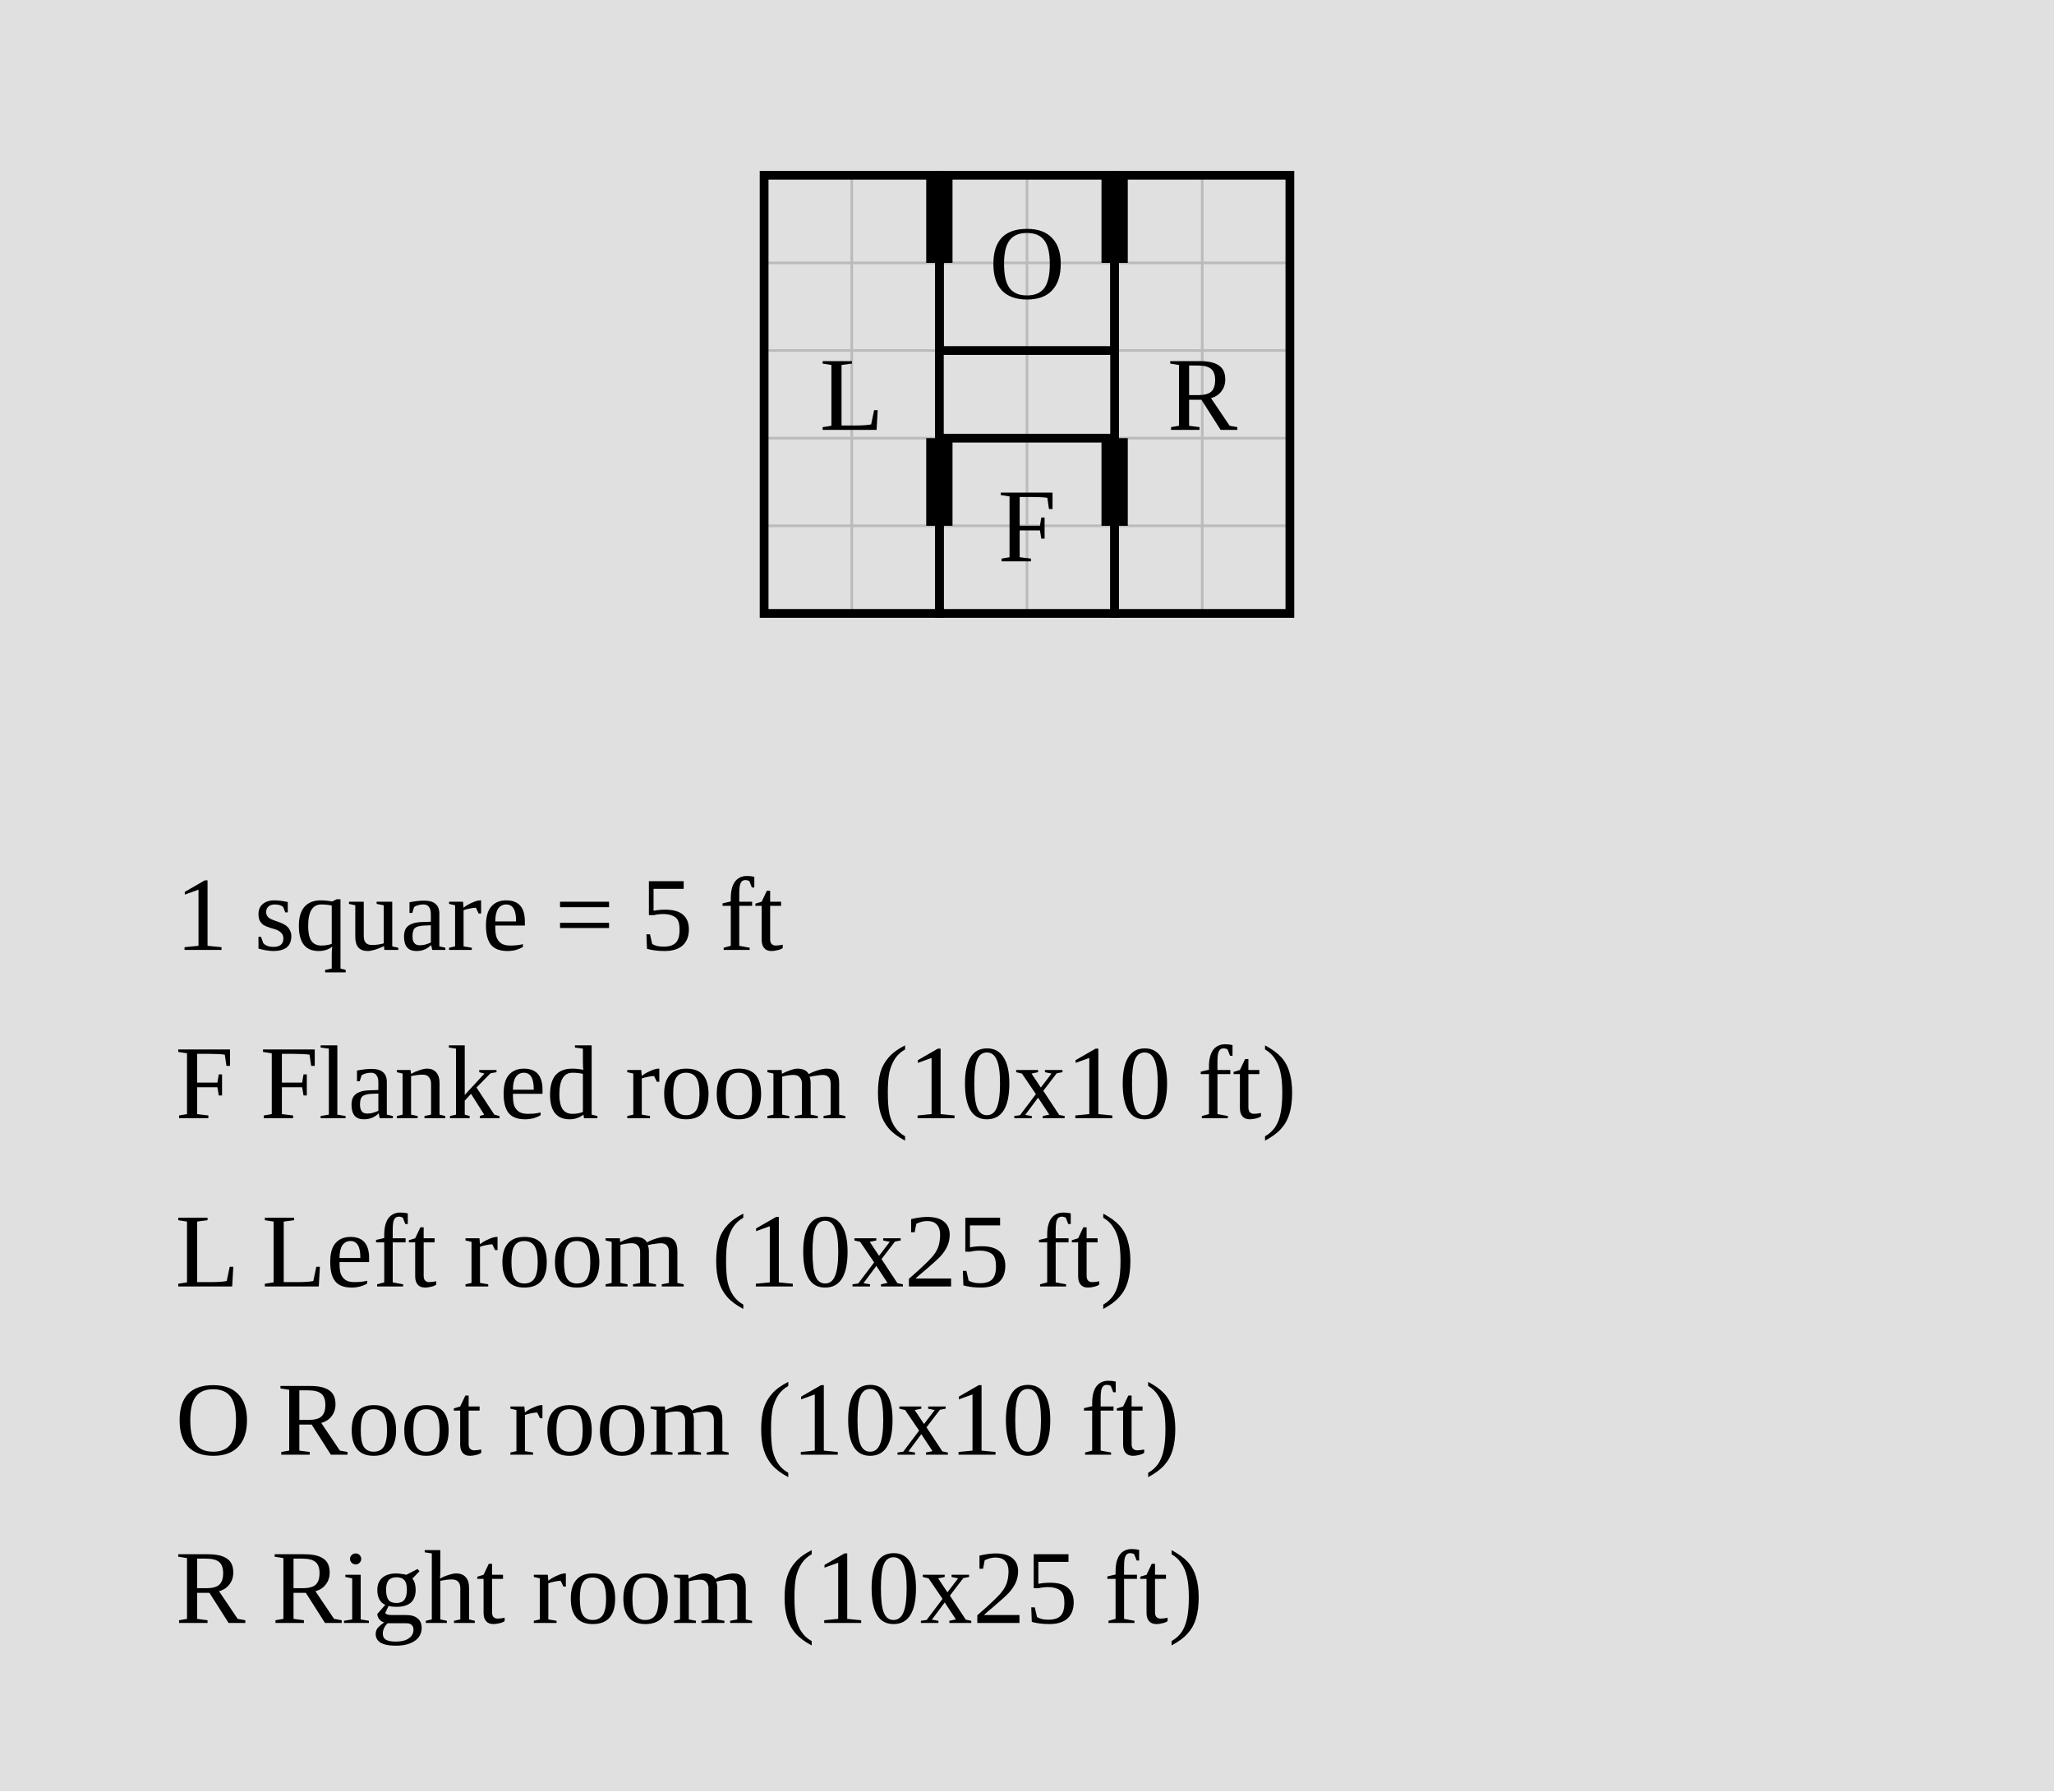
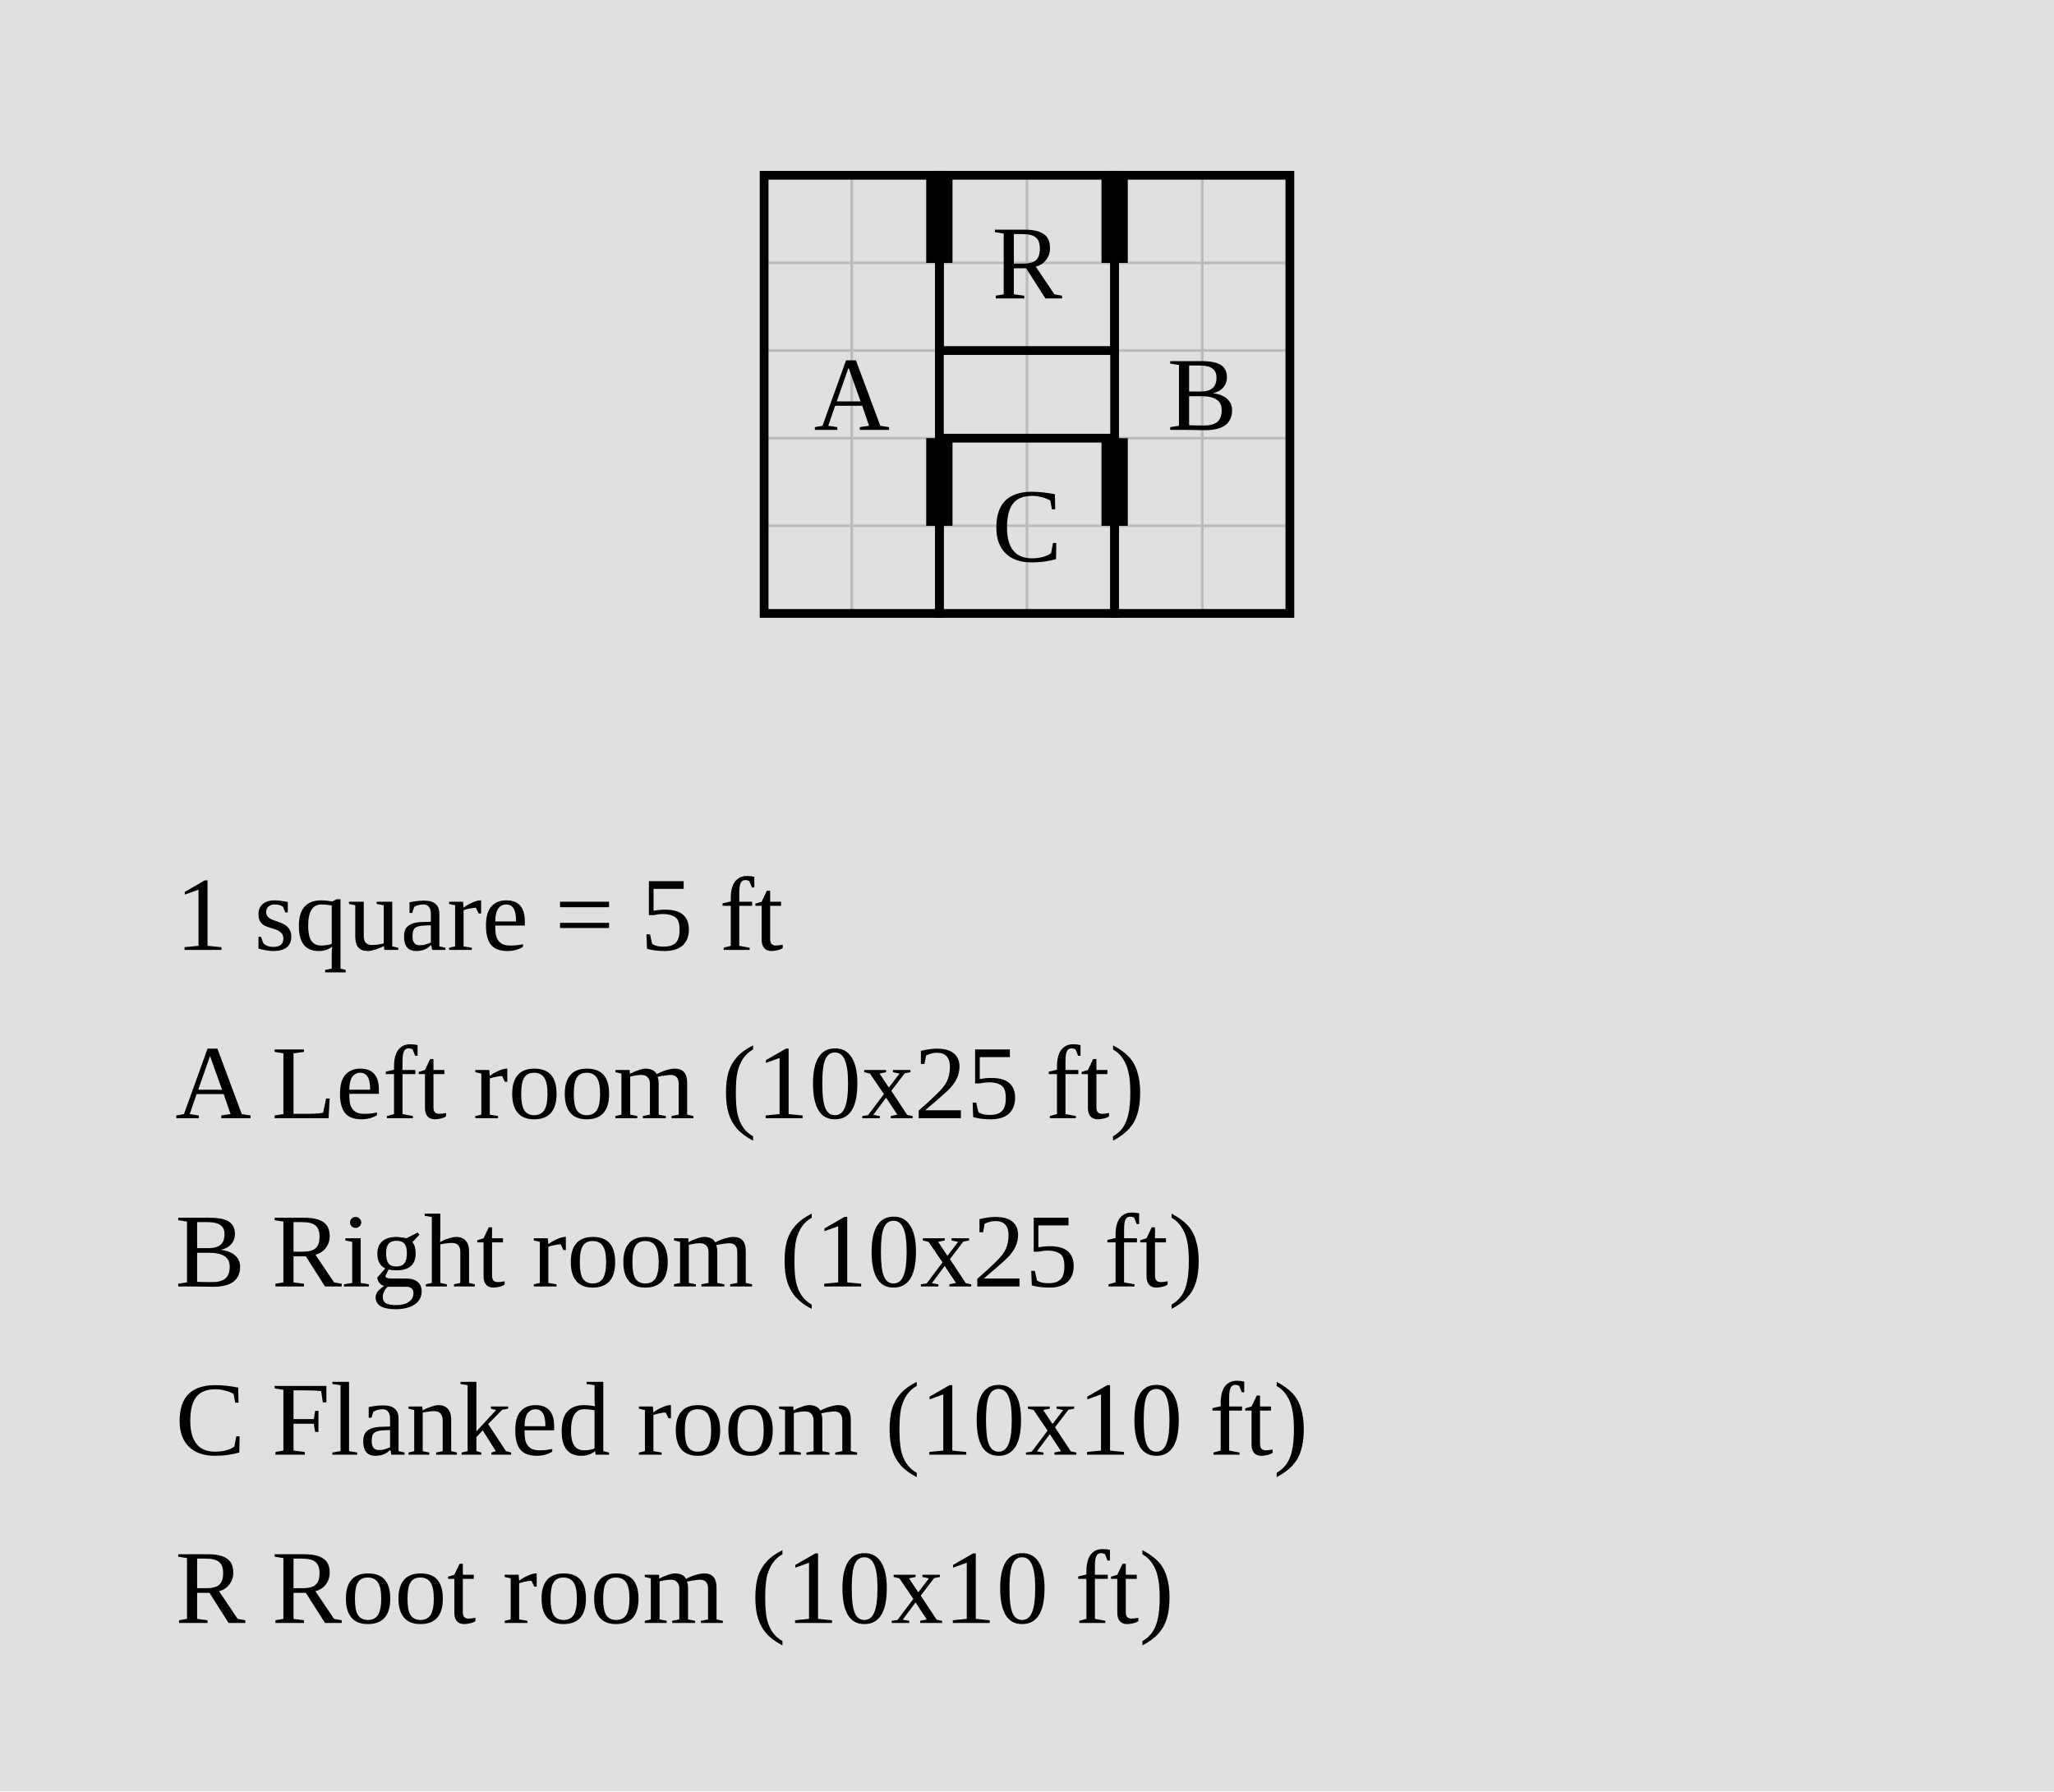
<svg xmlns="http://www.w3.org/2000/svg" width="1172" height="1022" viewBox="-53.6 -10 117.2 102.2">
  <rect x="-53.6" y="-10" width="117.2" height="102.2" fill="#e0e0e0" />
  <g stroke="#bbb" stroke-width="0.15">
    <line x1="-10" y1="0" x2="-10" y2="25" />
    <line x1="-5" y1="0" x2="-5" y2="25" />
    <line x1="0" y1="0" x2="0" y2="25" />
    <line x1="5" y1="0" x2="5" y2="25" />
    <line x1="10" y1="0" x2="10" y2="25" />
    <line x1="15" y1="0" x2="15" y2="25" />
    <line x1="20" y1="0" x2="20" y2="25" />
    <line x1="-10" y1="0" x2="20" y2="0" />
    <line x1="-10" y1="5" x2="20" y2="5" />
    <line x1="-10" y1="10" x2="20" y2="10" />
    <line x1="-10" y1="15" x2="20" y2="15" />
    <line x1="-10" y1="20" x2="20" y2="20" />
    <line x1="-10" y1="25" x2="20" y2="25" />
  </g>
-   <rect data-room="flanked" x="0" y="15" width="10" height="10" fill="none" stroke="black" stroke-width="0.5" />
-   <text data-room="flanked" x="5" y="20" text-anchor="middle" dominant-baseline="central" font-size="6">F</text>
-   <rect data-room="left_room" x="-10" y="0" width="10" height="25" fill="none" stroke="black" stroke-width="0.5" />
-   <text data-room="left_room" x="-5" y="12.5" text-anchor="middle" dominant-baseline="central" font-size="6">L</text>
-   <rect data-room="right_room" x="10" y="0" width="10" height="25" fill="none" stroke="black" stroke-width="0.5" />
-   <text data-room="right_room" x="15" y="12.5" text-anchor="middle" dominant-baseline="central" font-size="6">R</text>
-   <rect data-room="root_room" x="0" y="0" width="10" height="10" fill="none" stroke="black" stroke-width="0.5" />
-   <text data-room="root_room" x="5" y="5" text-anchor="middle" dominant-baseline="central" font-size="6">O</text>
+   <rect data-room="a" x="-10" y="0" width="10" height="25" fill="none" stroke="black" stroke-width="0.5" />
+   <text data-room="a" x="-5" y="12.5" text-anchor="middle" dominant-baseline="central" font-size="6">A</text>
+   <rect data-room="b" x="10" y="0" width="10" height="25" fill="none" stroke="black" stroke-width="0.5" />
+   <text data-room="b" x="15" y="12.5" text-anchor="middle" dominant-baseline="central" font-size="6">B</text>
+   <rect data-room="c" x="0" y="15" width="10" height="10" fill="none" stroke="black" stroke-width="0.5" />
+   <text data-room="c" x="5" y="20" text-anchor="middle" dominant-baseline="central" font-size="6">C</text>
+   <rect data-room="r" x="0" y="0" width="10" height="10" fill="none" stroke="black" stroke-width="0.5" />
+   <text data-room="r" x="5" y="5" text-anchor="middle" dominant-baseline="central" font-size="6">R</text>
  <line class="door" x1="0" y1="0" x2="0" y2="5" stroke="black" stroke-width="1.5" />
  <line class="door" x1="0" y1="15" x2="0" y2="20" stroke="black" stroke-width="1.5" />
  <line class="door" x1="10" y1="0" x2="10" y2="5" stroke="black" stroke-width="1.5" />
  <line class="door" x1="10" y1="15" x2="10" y2="20" stroke="black" stroke-width="1.5" />
  <text class="scale" x="-43.6" y="44.2" font-size="6">1 square = 5 ft</text>
-   <text class="key" x="-43.6" y="53.8" font-size="6">F  Flanked room  (10x10 ft)</text>
-   <text class="key" x="-43.6" y="63.4" font-size="6">L  Left room  (10x25 ft)</text>
-   <text class="key" x="-43.6" y="73" font-size="6">O  Root room  (10x10 ft)</text>
-   <text class="key" x="-43.6" y="82.6" font-size="6">R  Right room  (10x25 ft)</text>
+   <text class="key" x="-43.6" y="53.8" font-size="6">A  Left room  (10x25 ft)</text>
+   <text class="key" x="-43.6" y="63.4" font-size="6">B  Right room  (10x25 ft)</text>
+   <text class="key" x="-43.6" y="73" font-size="6">C  Flanked room  (10x10 ft)</text>
+   <text class="key" x="-43.6" y="82.6" font-size="6">R  Root room  (10x10 ft)</text>
</svg>
